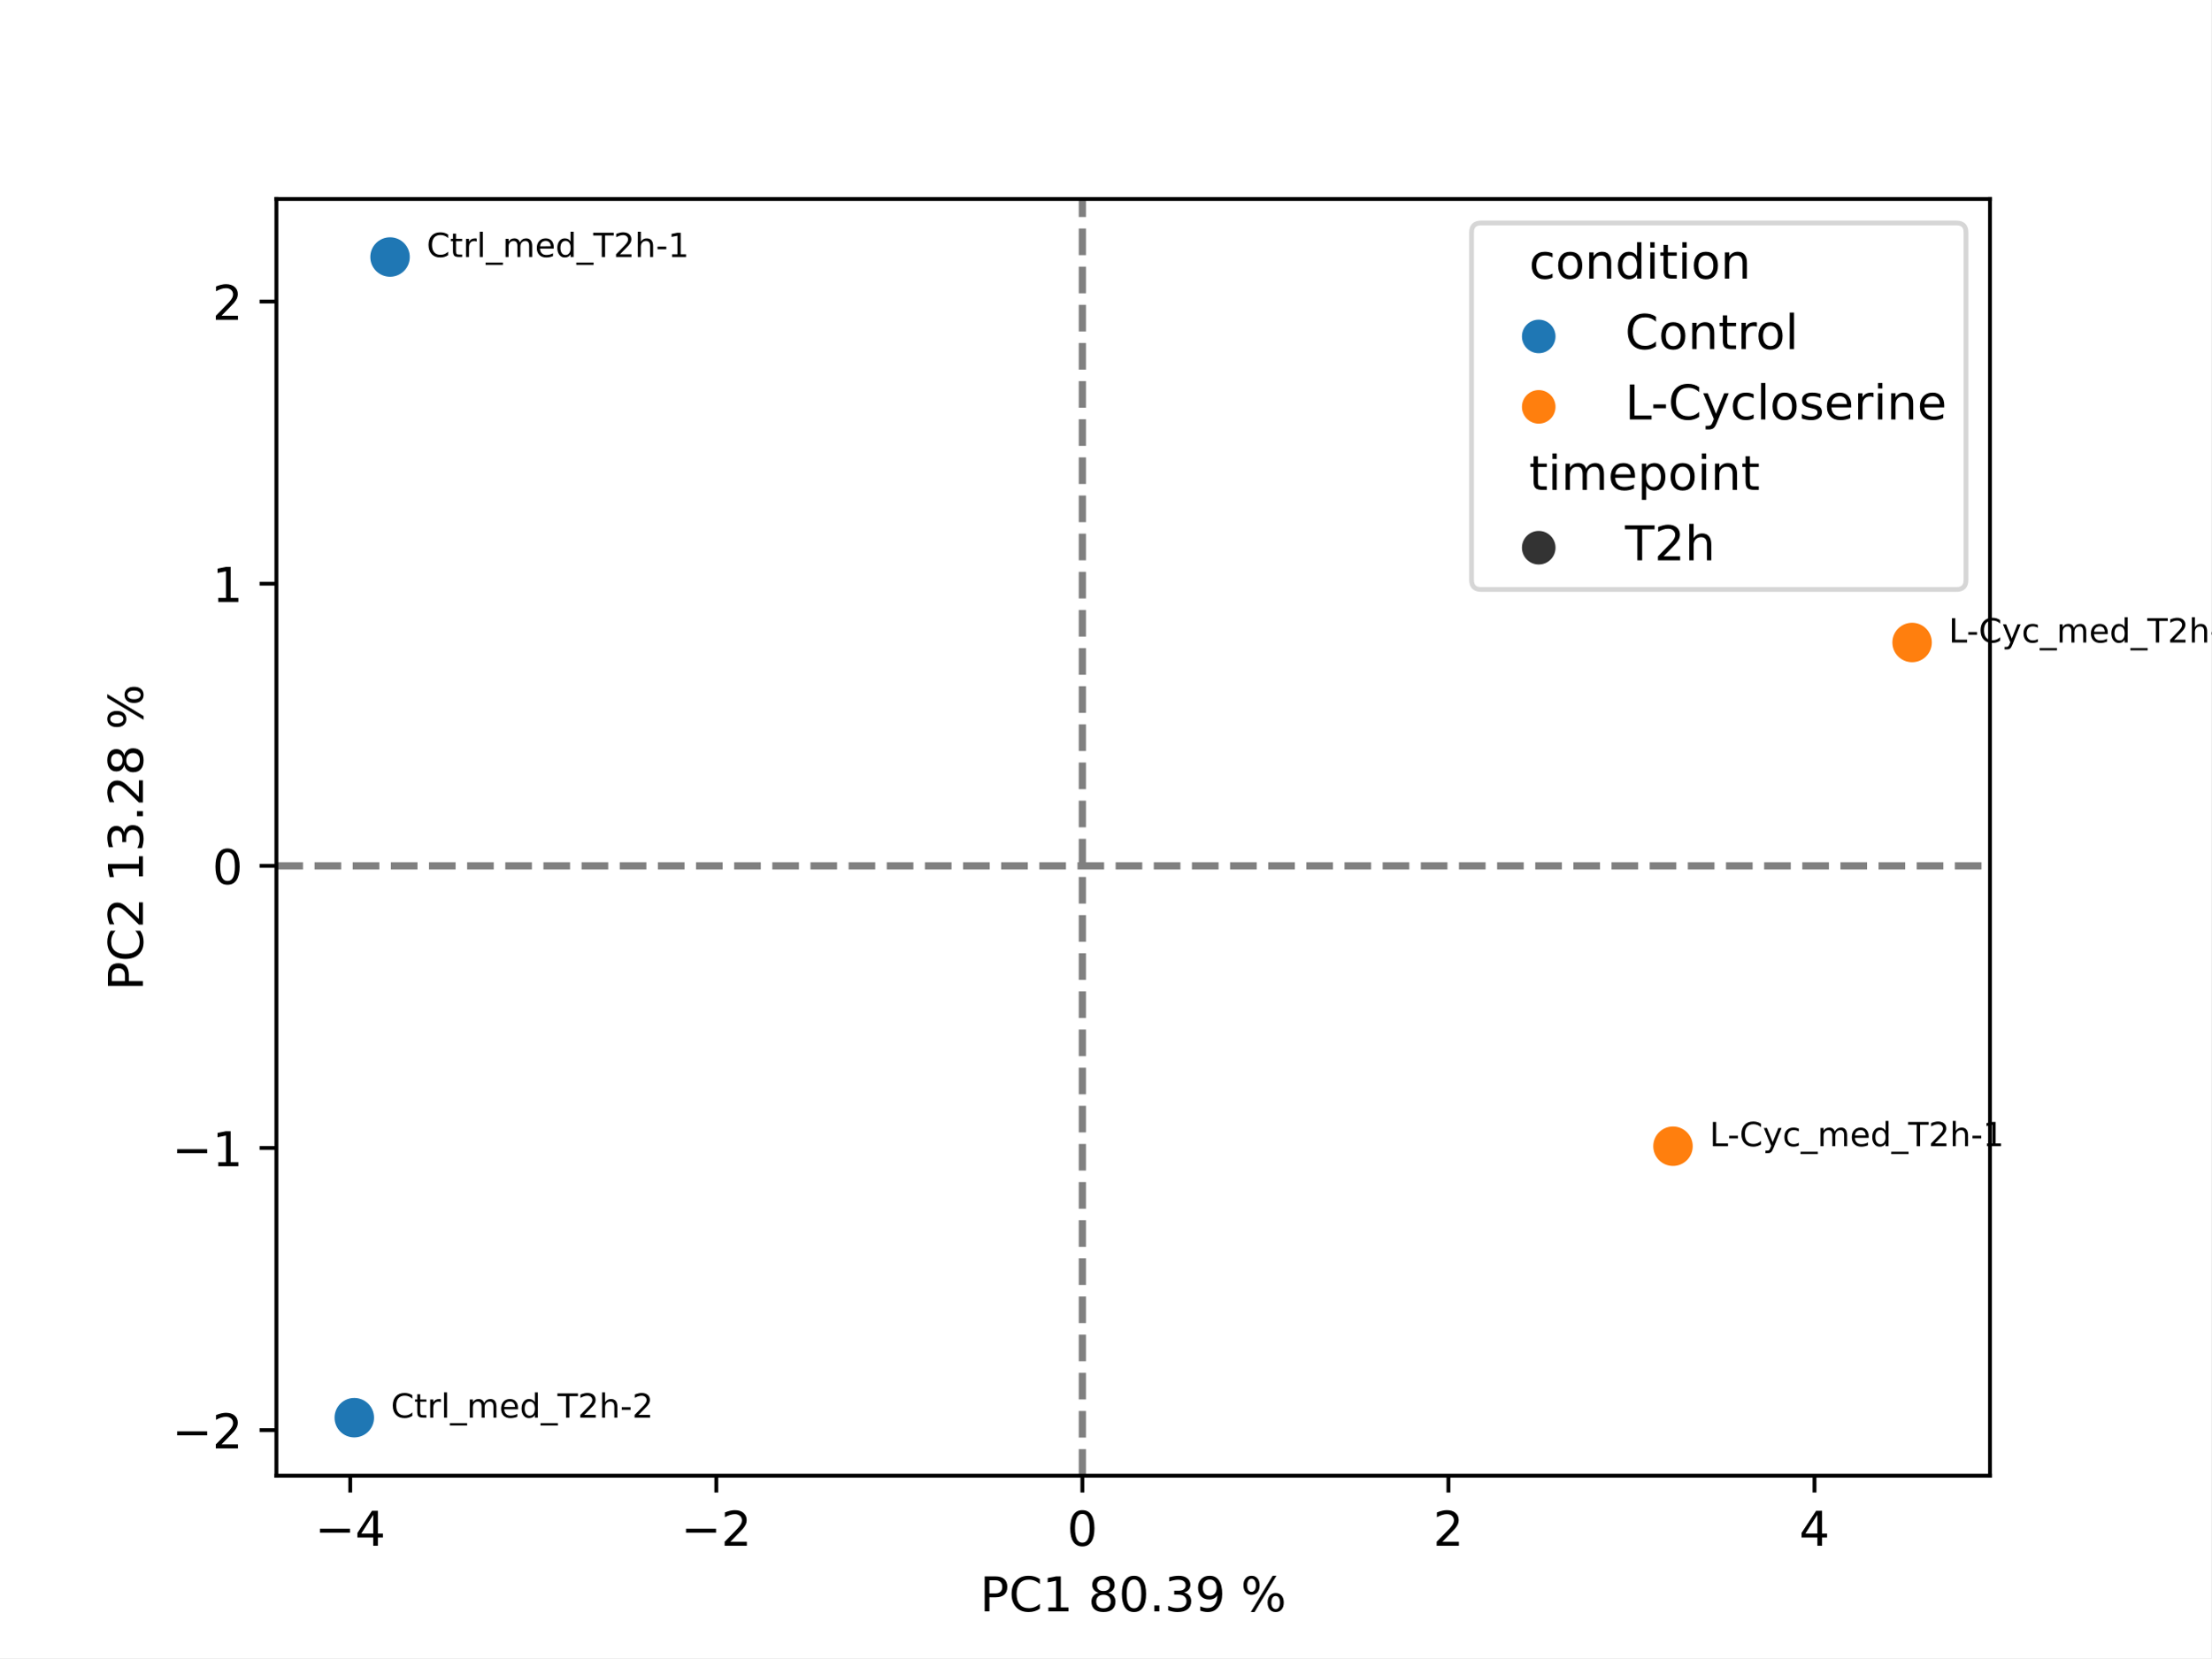
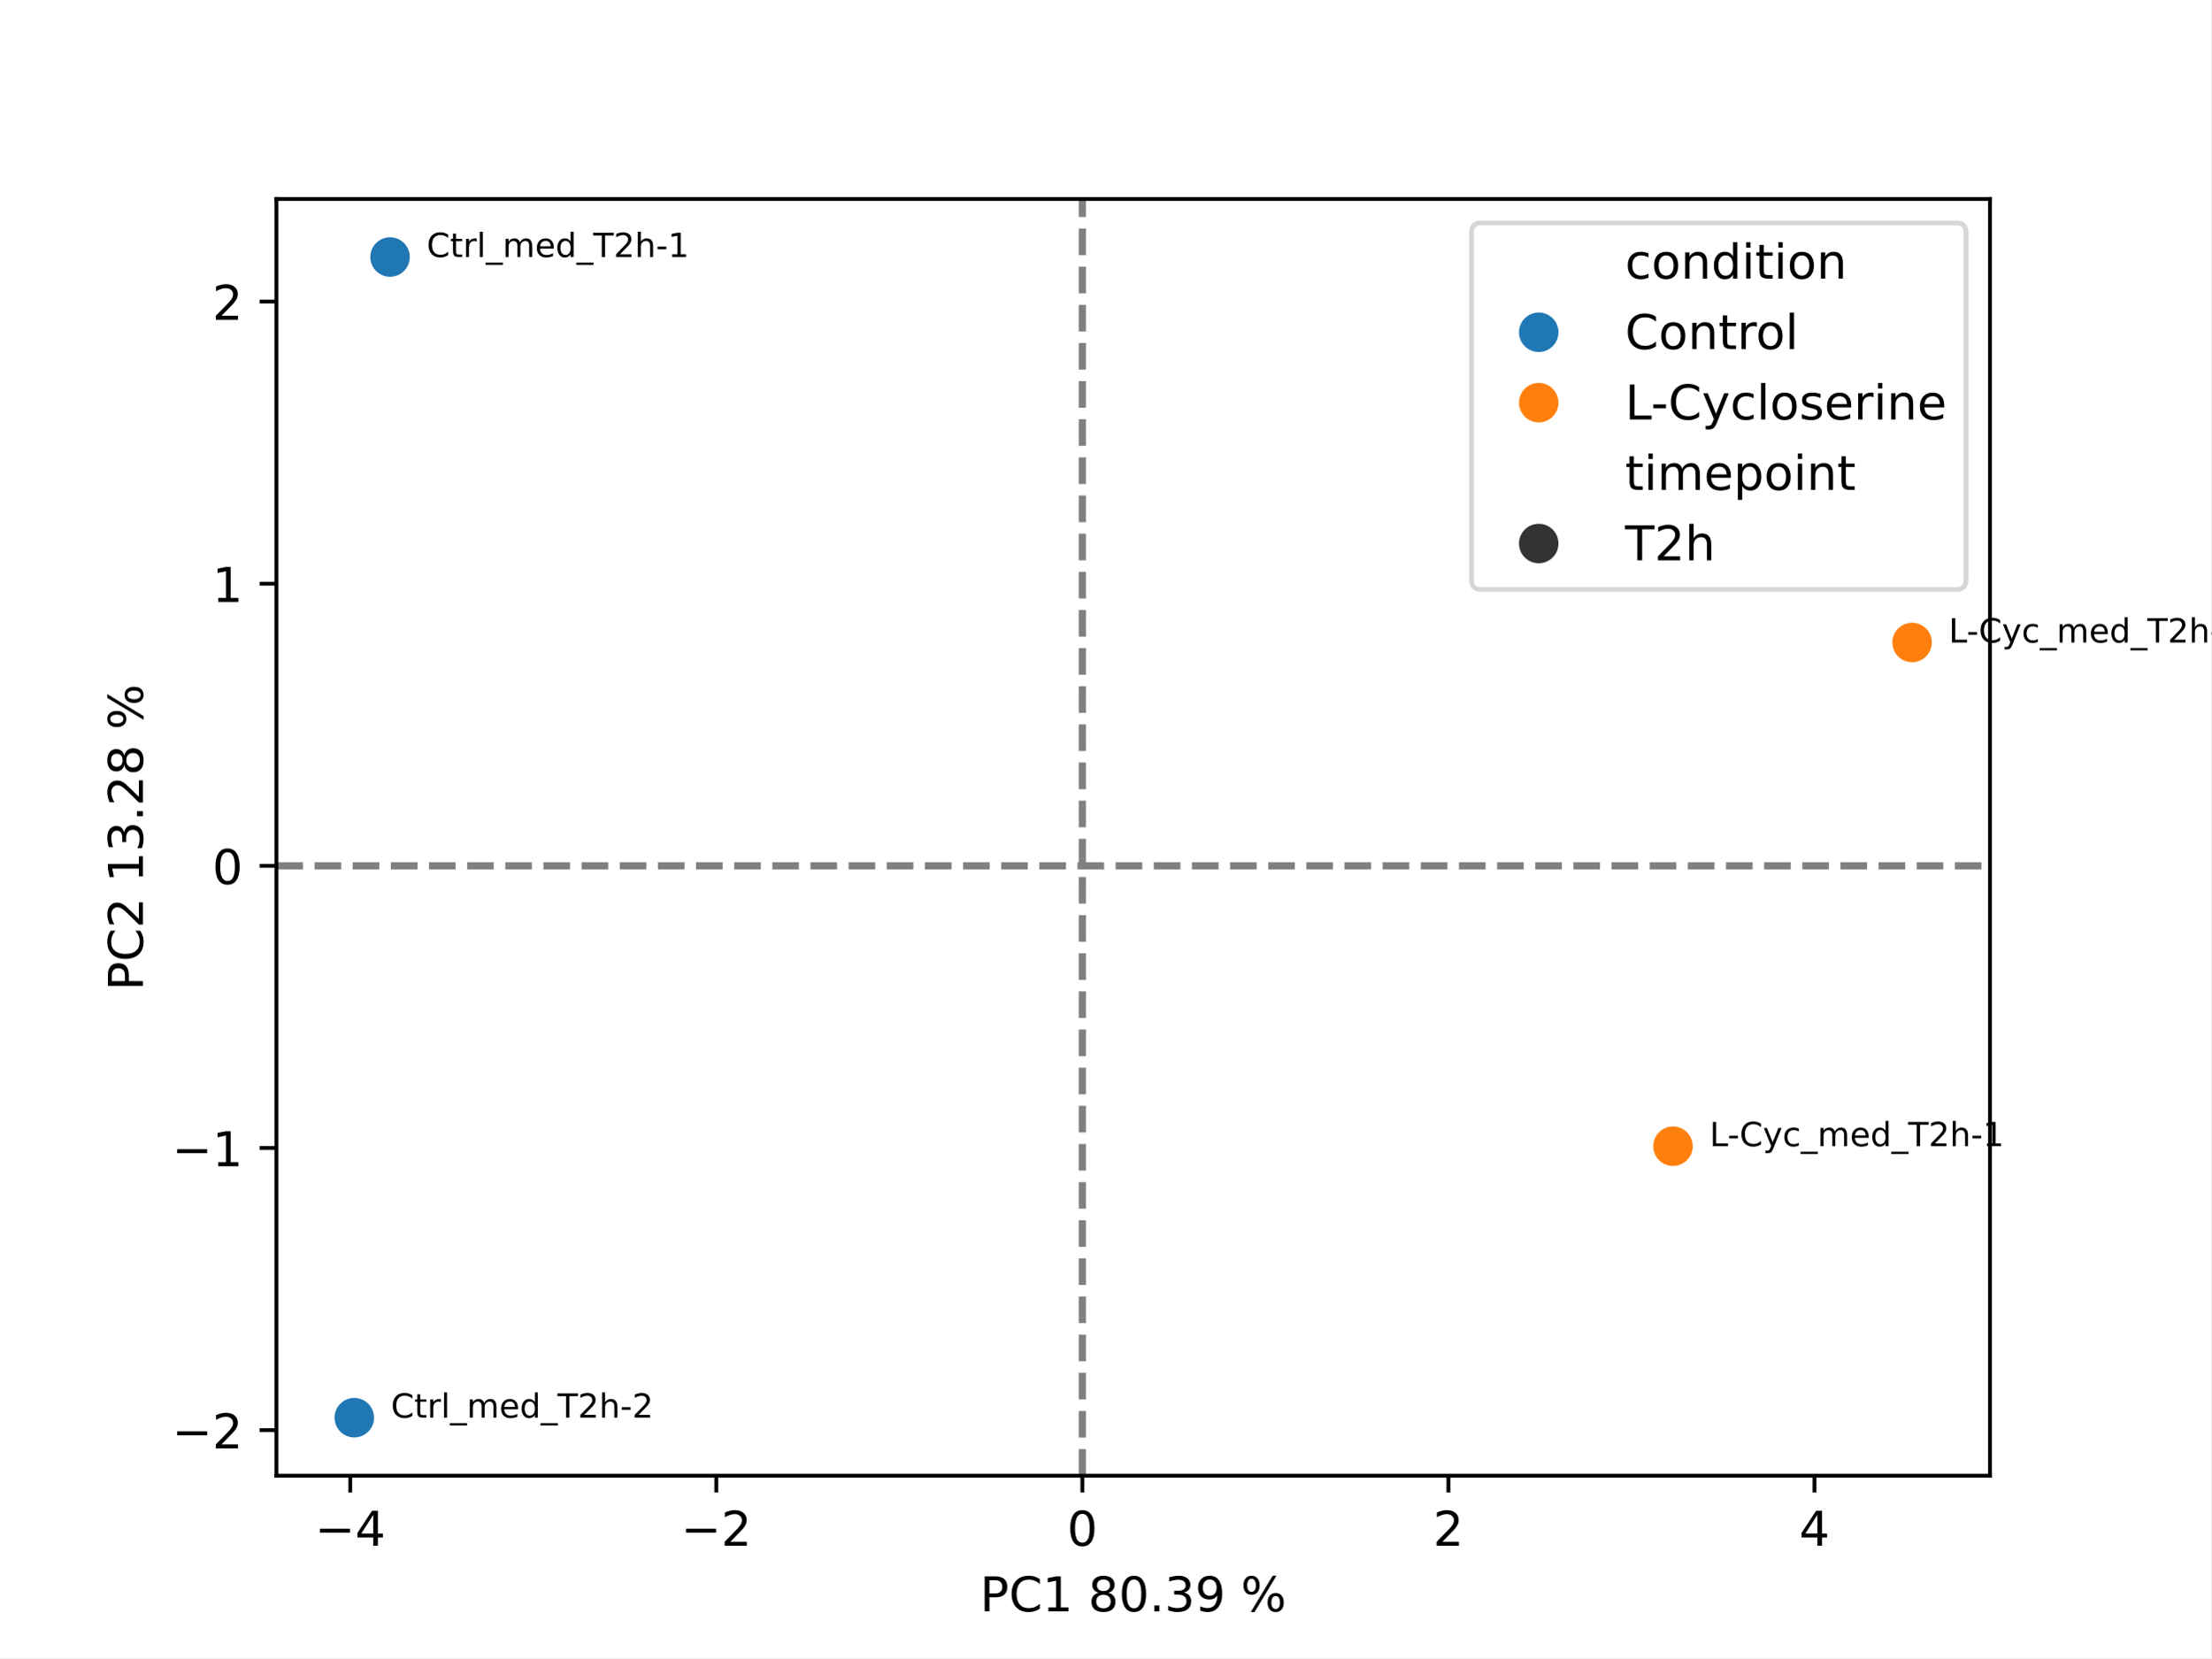
<svg xmlns="http://www.w3.org/2000/svg" xmlns:xlink="http://www.w3.org/1999/xlink" width="460.8pt" height="345.6pt" viewBox="0 0 460.8 345.6" version="1.1">
  <defs>
    <style type="text/css">*{stroke-linejoin: round; stroke-linecap: butt}</style>
  </defs>
  <g id="figure_1">
    <g id="patch_1">
      <path d="M 0 345.6  L 460.8 345.6  L 460.8 0  L 0 0  z " style="fill: #ffffff" />
    </g>
    <g id="axes_1">
      <g id="patch_2">
        <path d="M 57.6 307.584  L 414.72 307.584  L 414.72 41.472  L 57.6 41.472  z " style="fill: #ffffff" />
      </g>
-       <g id="PathCollection_1" />
-       <g id="PathCollection_2" />
-       <g id="PathCollection_3" />
      <g id="line2d_1">
-         <path d="M 57.6 180.469  L 414.72 180.469  " clip-path="url(#p53582d1623)" style="fill: none; stroke-dasharray: 5.55,2.4; stroke-dashoffset: 0; stroke: #808080; stroke-width: 1.5" />
+         <path d="M 57.6 180.469  L 414.72 180.469  " clip-path="url(#p313813b882)" style="fill: none; stroke-dasharray: 5.55,2.4; stroke-dashoffset: 0; stroke: #808080; stroke-width: 1.5" />
      </g>
      <g id="line2d_2">
-         <path d="M 225.565 307.584  L 225.565 41.472  " clip-path="url(#p53582d1623)" style="fill: none; stroke-dasharray: 5.55,2.4; stroke-dashoffset: 0; stroke: #808080; stroke-width: 1.5" />
+         <path d="M 225.565 307.584  L 225.565 41.472  " clip-path="url(#p313813b882)" style="fill: none; stroke-dasharray: 5.55,2.4; stroke-dashoffset: 0; stroke: #808080; stroke-width: 1.5" />
      </g>
      <g id="matplotlib.axis_1">
        <g id="xtick_1">
          <g id="line2d_3">
            <defs>
-               <path id="ma497676cff" d="M 0 0  L 0 3.5  " style="stroke: #000000; stroke-width: 0.8" />
-             </defs>
-             <g>
-               <use xlink:href="#ma497676cff" x="72.985" y="307.584" style="stroke: #000000; stroke-width: 0.8" />
+               <path id="mc217442148" d="M 0 0  L 0 3.5  " style="stroke: #000000; stroke-width: 0.8" />
+             </defs>
+             <g>
+               <use xlink:href="#mc217442148" x="72.985" y="307.584" style="stroke: #000000; stroke-width: 0.8" />
            </g>
          </g>
          <g id="text_1">
            <g transform="translate(65.61363 322.1824) scale(0.1 -0.1)">
              <defs>
                <path id="DejaVuSans-2212" d="M 678 2272  L 4684 2272  L 4684 1741  L 678 1741  L 678 2272  z " transform="scale(0.015625)" />
                <path id="DejaVuSans-34" d="M 2419 4116  L 825 1625  L 2419 1625  L 2419 4116  z M 2253 4666  L 3047 4666  L 3047 1625  L 3713 1625  L 3713 1100  L 3047 1100  L 3047 0  L 2419 0  L 2419 1100  L 313 1100  L 313 1709  L 2253 4666  z " transform="scale(0.015625)" />
              </defs>
              <use xlink:href="#DejaVuSans-2212" />
              <use xlink:href="#DejaVuSans-34" x="83.789" />
            </g>
          </g>
        </g>
        <g id="xtick_2">
          <g id="line2d_4">
            <g>
-               <use xlink:href="#ma497676cff" x="149.275" y="307.584" style="stroke: #000000; stroke-width: 0.8" />
+               <use xlink:href="#mc217442148" x="149.275" y="307.584" style="stroke: #000000; stroke-width: 0.8" />
            </g>
          </g>
          <g id="text_2">
            <g transform="translate(141.904 322.1824) scale(0.1 -0.1)">
              <defs>
                <path id="DejaVuSans-32" d="M 1228 531  L 3431 531  L 3431 0  L 469 0  L 469 531  Q 828 903 1448 1529  Q 2069 2156 2228 2338  Q 2531 2678 2651 2914  Q 2772 3150 2772 3378  Q 2772 3750 2511 3984  Q 2250 4219 1831 4219  Q 1534 4219 1204 4116  Q 875 4013 500 3803  L 500 4441  Q 881 4594 1212 4672  Q 1544 4750 1819 4750  Q 2544 4750 2975 4387  Q 3406 4025 3406 3419  Q 3406 3131 3298 2873  Q 3191 2616 2906 2266  Q 2828 2175 2409 1742  Q 1991 1309 1228 531  z " transform="scale(0.015625)" />
              </defs>
              <use xlink:href="#DejaVuSans-2212" />
              <use xlink:href="#DejaVuSans-32" x="83.789" />
            </g>
          </g>
        </g>
        <g id="xtick_3">
          <g id="line2d_5">
            <g>
-               <use xlink:href="#ma497676cff" x="225.565" y="307.584" style="stroke: #000000; stroke-width: 0.8" />
+               <use xlink:href="#mc217442148" x="225.565" y="307.584" style="stroke: #000000; stroke-width: 0.8" />
            </g>
          </g>
          <g id="text_3">
            <g transform="translate(222.3842 322.1824) scale(0.1 -0.1)">
              <defs>
                <path id="DejaVuSans-30" d="M 2034 4250  Q 1547 4250 1301 3770  Q 1056 3291 1056 2328  Q 1056 1369 1301 889  Q 1547 409 2034 409  Q 2525 409 2770 889  Q 3016 1369 3016 2328  Q 3016 3291 2770 3770  Q 2525 4250 2034 4250  z M 2034 4750  Q 2819 4750 3233 4129  Q 3647 3509 3647 2328  Q 3647 1150 3233 529  Q 2819 -91 2034 -91  Q 1250 -91 836 529  Q 422 1150 422 2328  Q 422 3509 836 4129  Q 1250 4750 2034 4750  z " transform="scale(0.015625)" />
              </defs>
              <use xlink:href="#DejaVuSans-30" />
            </g>
          </g>
        </g>
        <g id="xtick_4">
          <g id="line2d_6">
            <g>
-               <use xlink:href="#ma497676cff" x="301.856" y="307.584" style="stroke: #000000; stroke-width: 0.8" />
+               <use xlink:href="#mc217442148" x="301.856" y="307.584" style="stroke: #000000; stroke-width: 0.8" />
            </g>
          </g>
          <g id="text_4">
            <g transform="translate(298.6745 322.1824) scale(0.1 -0.1)">
              <use xlink:href="#DejaVuSans-32" />
            </g>
          </g>
        </g>
        <g id="xtick_5">
          <g id="line2d_7">
            <g>
-               <use xlink:href="#ma497676cff" x="378.146" y="307.584" style="stroke: #000000; stroke-width: 0.8" />
+               <use xlink:href="#mc217442148" x="378.146" y="307.584" style="stroke: #000000; stroke-width: 0.8" />
            </g>
          </g>
          <g id="text_5">
            <g transform="translate(374.9649 322.1824) scale(0.1 -0.1)">
              <use xlink:href="#DejaVuSans-34" />
            </g>
          </g>
        </g>
        <g id="text_6">
          <g transform="translate(204.2295 335.8606) scale(0.1 -0.1)">
            <defs>
              <path id="DejaVuSans-50" d="M 1259 4147  L 1259 2394  L 2053 2394  Q 2494 2394 2734 2622  Q 2975 2850 2975 3272  Q 2975 3691 2734 3919  Q 2494 4147 2053 4147  L 1259 4147  z M 628 4666  L 2053 4666  Q 2838 4666 3239 4311  Q 3641 3956 3641 3272  Q 3641 2581 3239 2228  Q 2838 1875 2053 1875  L 1259 1875  L 1259 0  L 628 0  L 628 4666  z " transform="scale(0.015625)" />
              <path id="DejaVuSans-43" d="M 4122 4306  L 4122 3641  Q 3803 3938 3442 4084  Q 3081 4231 2675 4231  Q 1875 4231 1450 3742  Q 1025 3253 1025 2328  Q 1025 1406 1450 917  Q 1875 428 2675 428  Q 3081 428 3442 575  Q 3803 722 4122 1019  L 4122 359  Q 3791 134 3420 21  Q 3050 -91 2638 -91  Q 1578 -91 968 557  Q 359 1206 359 2328  Q 359 3453 968 4101  Q 1578 4750 2638 4750  Q 3056 4750 3426 4639  Q 3797 4528 4122 4306  z " transform="scale(0.015625)" />
              <path id="DejaVuSans-31" d="M 794 531  L 1825 531  L 1825 4091  L 703 3866  L 703 4441  L 1819 4666  L 2450 4666  L 2450 531  L 3481 531  L 3481 0  L 794 0  L 794 531  z " transform="scale(0.015625)" />
              <path id="DejaVuSans-20" transform="scale(0.015625)" />
              <path id="DejaVuSans-38" d="M 2034 2216  Q 1584 2216 1326 1975  Q 1069 1734 1069 1313  Q 1069 891 1326 650  Q 1584 409 2034 409  Q 2484 409 2743 651  Q 3003 894 3003 1313  Q 3003 1734 2745 1975  Q 2488 2216 2034 2216  z M 1403 2484  Q 997 2584 770 2862  Q 544 3141 544 3541  Q 544 4100 942 4425  Q 1341 4750 2034 4750  Q 2731 4750 3128 4425  Q 3525 4100 3525 3541  Q 3525 3141 3298 2862  Q 3072 2584 2669 2484  Q 3125 2378 3379 2068  Q 3634 1759 3634 1313  Q 3634 634 3220 271  Q 2806 -91 2034 -91  Q 1263 -91 848 271  Q 434 634 434 1313  Q 434 1759 690 2068  Q 947 2378 1403 2484  z M 1172 3481  Q 1172 3119 1398 2916  Q 1625 2713 2034 2713  Q 2441 2713 2670 2916  Q 2900 3119 2900 3481  Q 2900 3844 2670 4047  Q 2441 4250 2034 4250  Q 1625 4250 1398 4047  Q 1172 3844 1172 3481  z " transform="scale(0.015625)" />
              <path id="DejaVuSans-2e" d="M 684 794  L 1344 794  L 1344 0  L 684 0  L 684 794  z " transform="scale(0.015625)" />
              <path id="DejaVuSans-33" d="M 2597 2516  Q 3050 2419 3304 2112  Q 3559 1806 3559 1356  Q 3559 666 3084 287  Q 2609 -91 1734 -91  Q 1441 -91 1130 -33  Q 819 25 488 141  L 488 750  Q 750 597 1062 519  Q 1375 441 1716 441  Q 2309 441 2620 675  Q 2931 909 2931 1356  Q 2931 1769 2642 2001  Q 2353 2234 1838 2234  L 1294 2234  L 1294 2753  L 1863 2753  Q 2328 2753 2575 2939  Q 2822 3125 2822 3475  Q 2822 3834 2567 4026  Q 2313 4219 1838 4219  Q 1578 4219 1281 4162  Q 984 4106 628 3988  L 628 4550  Q 988 4650 1302 4700  Q 1616 4750 1894 4750  Q 2613 4750 3031 4423  Q 3450 4097 3450 3541  Q 3450 3153 3228 2886  Q 3006 2619 2597 2516  z " transform="scale(0.015625)" />
              <path id="DejaVuSans-39" d="M 703 97  L 703 672  Q 941 559 1184 500  Q 1428 441 1663 441  Q 2288 441 2617 861  Q 2947 1281 2994 2138  Q 2813 1869 2534 1725  Q 2256 1581 1919 1581  Q 1219 1581 811 2004  Q 403 2428 403 3163  Q 403 3881 828 4315  Q 1253 4750 1959 4750  Q 2769 4750 3195 4129  Q 3622 3509 3622 2328  Q 3622 1225 3098 567  Q 2575 -91 1691 -91  Q 1453 -91 1209 -44  Q 966 3 703 97  z M 1959 2075  Q 2384 2075 2632 2365  Q 2881 2656 2881 3163  Q 2881 3666 2632 3958  Q 2384 4250 1959 4250  Q 1534 4250 1286 3958  Q 1038 3666 1038 3163  Q 1038 2656 1286 2365  Q 1534 2075 1959 2075  z " transform="scale(0.015625)" />
              <path id="DejaVuSans-25" d="M 4653 2053  Q 4381 2053 4226 1822  Q 4072 1591 4072 1178  Q 4072 772 4226 539  Q 4381 306 4653 306  Q 4919 306 5073 539  Q 5228 772 5228 1178  Q 5228 1588 5073 1820  Q 4919 2053 4653 2053  z M 4653 2450  Q 5147 2450 5437 2106  Q 5728 1763 5728 1178  Q 5728 594 5436 251  Q 5144 -91 4653 -91  Q 4153 -91 3862 251  Q 3572 594 3572 1178  Q 3572 1766 3864 2108  Q 4156 2450 4653 2450  z M 1428 4353  Q 1159 4353 1004 4120  Q 850 3888 850 3481  Q 850 3069 1003 2837  Q 1156 2606 1428 2606  Q 1700 2606 1854 2837  Q 2009 3069 2009 3481  Q 2009 3884 1853 4118  Q 1697 4353 1428 4353  z M 4250 4750  L 4750 4750  L 1831 -91  L 1331 -91  L 4250 4750  z M 1428 4750  Q 1922 4750 2215 4408  Q 2509 4066 2509 3481  Q 2509 2891 2217 2550  Q 1925 2209 1428 2209  Q 931 2209 642 2551  Q 353 2894 353 3481  Q 353 4063 643 4406  Q 934 4750 1428 4750  z " transform="scale(0.015625)" />
            </defs>
            <use xlink:href="#DejaVuSans-50" />
            <use xlink:href="#DejaVuSans-43" x="60.303" />
            <use xlink:href="#DejaVuSans-31" x="130.127" />
            <use xlink:href="#DejaVuSans-20" x="193.75" />
            <use xlink:href="#DejaVuSans-38" x="225.537" />
            <use xlink:href="#DejaVuSans-30" x="289.16" />
            <use xlink:href="#DejaVuSans-2e" x="352.783" />
            <use xlink:href="#DejaVuSans-33" x="384.57" />
            <use xlink:href="#DejaVuSans-39" x="448.193" />
            <use xlink:href="#DejaVuSans-20" x="511.816" />
            <use xlink:href="#DejaVuSans-25" x="543.604" />
          </g>
        </g>
      </g>
      <g id="matplotlib.axis_2">
        <g id="ytick_1">
          <g id="line2d_8">
            <defs>
-               <path id="m00d319ce43" d="M 0 0  L -3.5 0  " style="stroke: #000000; stroke-width: 0.8" />
-             </defs>
-             <g>
-               <use xlink:href="#m00d319ce43" x="57.6" y="298.091" style="stroke: #000000; stroke-width: 0.8" />
+               <path id="m53bda6f250" d="M 0 0  L -3.5 0  " style="stroke: #000000; stroke-width: 0.8" />
+             </defs>
+             <g>
+               <use xlink:href="#m53bda6f250" x="57.6" y="298.091" style="stroke: #000000; stroke-width: 0.8" />
            </g>
          </g>
          <g id="text_7">
            <g transform="translate(35.85781 301.8904) scale(0.1 -0.1)">
              <use xlink:href="#DejaVuSans-2212" />
              <use xlink:href="#DejaVuSans-32" x="83.789" />
            </g>
          </g>
        </g>
        <g id="ytick_2">
          <g id="line2d_9">
            <g>
-               <use xlink:href="#m00d319ce43" x="57.6" y="239.28" style="stroke: #000000; stroke-width: 0.8" />
+               <use xlink:href="#m53bda6f250" x="57.6" y="239.28" style="stroke: #000000; stroke-width: 0.8" />
            </g>
          </g>
          <g id="text_8">
            <g transform="translate(35.85781 243.0793) scale(0.1 -0.1)">
              <use xlink:href="#DejaVuSans-2212" />
              <use xlink:href="#DejaVuSans-31" x="83.789" />
            </g>
          </g>
        </g>
        <g id="ytick_3">
          <g id="line2d_10">
            <g>
-               <use xlink:href="#m00d319ce43" x="57.6" y="180.469" style="stroke: #000000; stroke-width: 0.8" />
+               <use xlink:href="#m53bda6f250" x="57.6" y="180.469" style="stroke: #000000; stroke-width: 0.8" />
            </g>
          </g>
          <g id="text_9">
            <g transform="translate(44.2375 184.2682) scale(0.1 -0.1)">
              <use xlink:href="#DejaVuSans-30" />
            </g>
          </g>
        </g>
        <g id="ytick_4">
          <g id="line2d_11">
            <g>
-               <use xlink:href="#m00d319ce43" x="57.6" y="121.658" style="stroke: #000000; stroke-width: 0.8" />
+               <use xlink:href="#m53bda6f250" x="57.6" y="121.658" style="stroke: #000000; stroke-width: 0.8" />
            </g>
          </g>
          <g id="text_10">
            <g transform="translate(44.2375 125.4572) scale(0.1 -0.1)">
              <use xlink:href="#DejaVuSans-31" />
            </g>
          </g>
        </g>
        <g id="ytick_5">
          <g id="line2d_12">
            <g>
-               <use xlink:href="#m00d319ce43" x="57.6" y="62.847" style="stroke: #000000; stroke-width: 0.8" />
+               <use xlink:href="#m53bda6f250" x="57.6" y="62.847" style="stroke: #000000; stroke-width: 0.8" />
            </g>
          </g>
          <g id="text_11">
            <g transform="translate(44.2375 66.64608) scale(0.1 -0.1)">
              <use xlink:href="#DejaVuSans-32" />
            </g>
          </g>
        </g>
        <g id="text_12">
          <g transform="translate(29.77812 206.4585) rotate(-90) scale(0.1 -0.1)">
            <use xlink:href="#DejaVuSans-50" />
            <use xlink:href="#DejaVuSans-43" x="60.303" />
            <use xlink:href="#DejaVuSans-32" x="130.127" />
            <use xlink:href="#DejaVuSans-20" x="193.75" />
            <use xlink:href="#DejaVuSans-31" x="225.537" />
            <use xlink:href="#DejaVuSans-33" x="289.16" />
            <use xlink:href="#DejaVuSans-2e" x="352.783" />
            <use xlink:href="#DejaVuSans-32" x="384.57" />
            <use xlink:href="#DejaVuSans-38" x="448.193" />
            <use xlink:href="#DejaVuSans-20" x="511.816" />
            <use xlink:href="#DejaVuSans-25" x="543.604" />
          </g>
        </g>
      </g>
      <g id="patch_3">
        <path d="M 57.6 307.584  L 57.6 41.472  " style="fill: none; stroke: #000000; stroke-width: 0.8; stroke-linejoin: miter; stroke-linecap: square" />
      </g>
      <g id="patch_4">
        <path d="M 414.72 307.584  L 414.72 41.472  " style="fill: none; stroke: #000000; stroke-width: 0.8; stroke-linejoin: miter; stroke-linecap: square" />
      </g>
      <g id="patch_5">
        <path d="M 57.6 307.584  L 414.72 307.584  " style="fill: none; stroke: #000000; stroke-width: 0.8; stroke-linejoin: miter; stroke-linecap: square" />
      </g>
      <g id="patch_6">
        <path d="M 57.6 41.472  L 414.72 41.472  " style="fill: none; stroke: #000000; stroke-width: 0.8; stroke-linejoin: miter; stroke-linecap: square" />
      </g>
-       <g id="PathCollection_4">
-         <path d="M 81.284 58.04  C 82.47 58.04 83.608 57.569 84.447 56.73  C 85.285 55.892 85.756 54.754 85.756 53.568  C 85.756 52.382 85.285 51.244 84.447 50.406  C 83.608 49.567 82.47 49.096 81.284 49.096  C 80.098 49.096 78.961 49.567 78.122 50.406  C 77.283 51.244 76.812 52.382 76.812 53.568  C 76.812 54.754 77.283 55.892 78.122 56.73  C 78.961 57.569 80.098 58.04 81.284 58.04  z " clip-path="url(#p53582d1623)" style="fill: #1f77b4; stroke: #ffffff; stroke-width: 0.716" />
-         <path d="M 73.833 299.96  C 75.019 299.96 76.156 299.489 76.995 298.65  C 77.834 297.812 78.305 296.674 78.305 295.488  C 78.305 294.302 77.834 293.164 76.995 292.326  C 76.156 291.487 75.019 291.016 73.833 291.016  C 72.647 291.016 71.509 291.487 70.67 292.326  C 69.832 293.164 69.361 294.302 69.361 295.488  C 69.361 296.674 69.832 297.812 70.67 298.65  C 71.509 299.489 72.647 299.96 73.833 299.96  z " clip-path="url(#p53582d1623)" style="fill: #1f77b4; stroke: #ffffff; stroke-width: 0.716" />
-         <path d="M 348.657 243.379  C 349.843 243.379 350.981 242.908 351.82 242.069  C 352.658 241.23 353.129 240.093 353.129 238.907  C 353.129 237.721 352.658 236.583 351.82 235.744  C 350.981 234.906 349.843 234.434 348.657 234.434  C 347.471 234.434 346.334 234.906 345.495 235.744  C 344.656 236.583 344.185 237.721 344.185 238.907  C 344.185 240.093 344.656 241.23 345.495 242.069  C 346.334 242.908 347.471 243.379 348.657 243.379  z " clip-path="url(#p53582d1623)" style="fill: #ff7f0e; stroke: #ffffff; stroke-width: 0.716" />
-         <path d="M 398.487 138.386  C 399.673 138.386 400.811 137.914 401.65 137.076  C 402.488 136.237 402.959 135.099 402.959 133.913  C 402.959 132.727 402.488 131.59 401.65 130.751  C 400.811 129.913 399.673 129.441 398.487 129.441  C 397.301 129.441 396.164 129.913 395.325 130.751  C 394.486 131.59 394.015 132.727 394.015 133.913  C 394.015 135.099 394.486 136.237 395.325 137.076  C 396.164 137.914 397.301 138.386 398.487 138.386  z " clip-path="url(#p53582d1623)" style="fill: #ff7f0e; stroke: #ffffff; stroke-width: 0.716" />
-       </g>
+       <g id="PathCollection_1">
+         <path d="M 81.284 58.04  C 82.47 58.04 83.608 57.569 84.447 56.73  C 85.285 55.892 85.756 54.754 85.756 53.568  C 85.756 52.382 85.285 51.244 84.447 50.406  C 83.608 49.567 82.47 49.096 81.284 49.096  C 80.098 49.096 78.961 49.567 78.122 50.406  C 77.283 51.244 76.812 52.382 76.812 53.568  C 76.812 54.754 77.283 55.892 78.122 56.73  C 78.961 57.569 80.098 58.04 81.284 58.04  z " clip-path="url(#p313813b882)" style="fill: #1f77b4; stroke: #ffffff; stroke-width: 0.716" />
+         <path d="M 73.833 299.96  C 75.019 299.96 76.156 299.489 76.995 298.65  C 77.834 297.812 78.305 296.674 78.305 295.488  C 78.305 294.302 77.834 293.164 76.995 292.326  C 76.156 291.487 75.019 291.016 73.833 291.016  C 72.647 291.016 71.509 291.487 70.67 292.326  C 69.832 293.164 69.361 294.302 69.361 295.488  C 69.361 296.674 69.832 297.812 70.67 298.65  C 71.509 299.489 72.647 299.96 73.833 299.96  z " clip-path="url(#p313813b882)" style="fill: #1f77b4; stroke: #ffffff; stroke-width: 0.716" />
+         <path d="M 348.657 243.379  C 349.843 243.379 350.981 242.908 351.82 242.069  C 352.658 241.23 353.129 240.093 353.129 238.907  C 353.129 237.721 352.658 236.583 351.82 235.744  C 350.981 234.906 349.843 234.434 348.657 234.434  C 347.471 234.434 346.334 234.906 345.495 235.744  C 344.656 236.583 344.185 237.721 344.185 238.907  C 344.185 240.093 344.656 241.23 345.495 242.069  C 346.334 242.908 347.471 243.379 348.657 243.379  z " clip-path="url(#p313813b882)" style="fill: #ff7f0e; stroke: #ffffff; stroke-width: 0.716" />
+         <path d="M 398.487 138.386  C 399.673 138.386 400.811 137.914 401.65 137.076  C 402.488 136.237 402.959 135.099 402.959 133.913  C 402.959 132.727 402.488 131.59 401.65 130.751  C 400.811 129.913 399.673 129.441 398.487 129.441  C 397.301 129.441 396.164 129.913 395.325 130.751  C 394.486 131.59 394.015 132.727 394.015 133.913  C 394.015 135.099 394.486 136.237 395.325 137.076  C 396.164 137.914 397.301 138.386 398.487 138.386  z " clip-path="url(#p313813b882)" style="fill: #ff7f0e; stroke: #ffffff; stroke-width: 0.716" />
+       </g>
+       <g id="line2d_13" />
+       <g id="line2d_14" />
+       <g id="line2d_15" />
+       <g id="line2d_16" />
+       <g id="line2d_17" />
      <g id="text_13">
        <g transform="translate(88.91338 53.568) scale(0.0694 -0.0694)">
          <defs>
            <path id="DejaVuSans-74" d="M 1172 4494  L 1172 3500  L 2356 3500  L 2356 3053  L 1172 3053  L 1172 1153  Q 1172 725 1289 603  Q 1406 481 1766 481  L 2356 481  L 2356 0  L 1766 0  Q 1100 0 847 248  Q 594 497 594 1153  L 594 3053  L 172 3053  L 172 3500  L 594 3500  L 594 4494  L 1172 4494  z " transform="scale(0.015625)" />
            <path id="DejaVuSans-72" d="M 2631 2963  Q 2534 3019 2420 3045  Q 2306 3072 2169 3072  Q 1681 3072 1420 2755  Q 1159 2438 1159 1844  L 1159 0  L 581 0  L 581 3500  L 1159 3500  L 1159 2956  Q 1341 3275 1631 3429  Q 1922 3584 2338 3584  Q 2397 3584 2469 3576  Q 2541 3569 2628 3553  L 2631 2963  z " transform="scale(0.015625)" />
            <path id="DejaVuSans-6c" d="M 603 4863  L 1178 4863  L 1178 0  L 603 0  L 603 4863  z " transform="scale(0.015625)" />
            <path id="DejaVuSans-5f" d="M 3263 -1063  L 3263 -1509  L -63 -1509  L -63 -1063  L 3263 -1063  z " transform="scale(0.015625)" />
            <path id="DejaVuSans-6d" d="M 3328 2828  Q 3544 3216 3844 3400  Q 4144 3584 4550 3584  Q 5097 3584 5394 3201  Q 5691 2819 5691 2113  L 5691 0  L 5113 0  L 5113 2094  Q 5113 2597 4934 2840  Q 4756 3084 4391 3084  Q 3944 3084 3684 2787  Q 3425 2491 3425 1978  L 3425 0  L 2847 0  L 2847 2094  Q 2847 2600 2669 2842  Q 2491 3084 2119 3084  Q 1678 3084 1418 2786  Q 1159 2488 1159 1978  L 1159 0  L 581 0  L 581 3500  L 1159 3500  L 1159 2956  Q 1356 3278 1631 3431  Q 1906 3584 2284 3584  Q 2666 3584 2933 3390  Q 3200 3197 3328 2828  z " transform="scale(0.015625)" />
            <path id="DejaVuSans-65" d="M 3597 1894  L 3597 1613  L 953 1613  Q 991 1019 1311 708  Q 1631 397 2203 397  Q 2534 397 2845 478  Q 3156 559 3463 722  L 3463 178  Q 3153 47 2828 -22  Q 2503 -91 2169 -91  Q 1331 -91 842 396  Q 353 884 353 1716  Q 353 2575 817 3079  Q 1281 3584 2069 3584  Q 2775 3584 3186 3129  Q 3597 2675 3597 1894  z M 3022 2063  Q 3016 2534 2758 2815  Q 2500 3097 2075 3097  Q 1594 3097 1305 2825  Q 1016 2553 972 2059  L 3022 2063  z " transform="scale(0.015625)" />
            <path id="DejaVuSans-64" d="M 2906 2969  L 2906 4863  L 3481 4863  L 3481 0  L 2906 0  L 2906 525  Q 2725 213 2448 61  Q 2172 -91 1784 -91  Q 1150 -91 751 415  Q 353 922 353 1747  Q 353 2572 751 3078  Q 1150 3584 1784 3584  Q 2172 3584 2448 3432  Q 2725 3281 2906 2969  z M 947 1747  Q 947 1113 1208 752  Q 1469 391 1925 391  Q 2381 391 2643 752  Q 2906 1113 2906 1747  Q 2906 2381 2643 2742  Q 2381 3103 1925 3103  Q 1469 3103 1208 2742  Q 947 2381 947 1747  z " transform="scale(0.015625)" />
            <path id="DejaVuSans-54" d="M -19 4666  L 3928 4666  L 3928 4134  L 2272 4134  L 2272 0  L 1638 0  L 1638 4134  L -19 4134  L -19 4666  z " transform="scale(0.015625)" />
            <path id="DejaVuSans-68" d="M 3513 2113  L 3513 0  L 2938 0  L 2938 2094  Q 2938 2591 2744 2837  Q 2550 3084 2163 3084  Q 1697 3084 1428 2787  Q 1159 2491 1159 1978  L 1159 0  L 581 0  L 581 4863  L 1159 4863  L 1159 2956  Q 1366 3272 1645 3428  Q 1925 3584 2291 3584  Q 2894 3584 3203 3211  Q 3513 2838 3513 2113  z " transform="scale(0.015625)" />
            <path id="DejaVuSans-2d" d="M 313 2009  L 1997 2009  L 1997 1497  L 313 1497  L 313 2009  z " transform="scale(0.015625)" />
          </defs>
          <use xlink:href="#DejaVuSans-43" />
          <use xlink:href="#DejaVuSans-74" x="69.824" />
          <use xlink:href="#DejaVuSans-72" x="109.033" />
          <use xlink:href="#DejaVuSans-6c" x="150.146" />
          <use xlink:href="#DejaVuSans-5f" x="177.93" />
          <use xlink:href="#DejaVuSans-6d" x="227.93" />
          <use xlink:href="#DejaVuSans-65" x="325.342" />
          <use xlink:href="#DejaVuSans-64" x="386.865" />
          <use xlink:href="#DejaVuSans-5f" x="450.342" />
          <use xlink:href="#DejaVuSans-54" x="500.342" />
          <use xlink:href="#DejaVuSans-32" x="561.426" />
          <use xlink:href="#DejaVuSans-68" x="625.049" />
          <use xlink:href="#DejaVuSans-2d" x="688.428" />
          <use xlink:href="#DejaVuSans-31" x="724.512" />
        </g>
      </g>
      <g id="text_14">
        <g transform="translate(81.46176 295.488) scale(0.0694 -0.0694)">
          <use xlink:href="#DejaVuSans-43" />
          <use xlink:href="#DejaVuSans-74" x="69.824" />
          <use xlink:href="#DejaVuSans-72" x="109.033" />
          <use xlink:href="#DejaVuSans-6c" x="150.146" />
          <use xlink:href="#DejaVuSans-5f" x="177.93" />
          <use xlink:href="#DejaVuSans-6d" x="227.93" />
          <use xlink:href="#DejaVuSans-65" x="325.342" />
          <use xlink:href="#DejaVuSans-64" x="386.865" />
          <use xlink:href="#DejaVuSans-5f" x="450.342" />
          <use xlink:href="#DejaVuSans-54" x="500.342" />
          <use xlink:href="#DejaVuSans-32" x="561.426" />
          <use xlink:href="#DejaVuSans-68" x="625.049" />
          <use xlink:href="#DejaVuSans-2d" x="688.428" />
          <use xlink:href="#DejaVuSans-32" x="724.512" />
        </g>
      </g>
      <g id="text_15">
        <g transform="translate(356.2863 238.9066) scale(0.0694 -0.0694)">
          <defs>
            <path id="DejaVuSans-4c" d="M 628 4666  L 1259 4666  L 1259 531  L 3531 531  L 3531 0  L 628 0  L 628 4666  z " transform="scale(0.015625)" />
            <path id="DejaVuSans-79" d="M 2059 -325  Q 1816 -950 1584 -1140  Q 1353 -1331 966 -1331  L 506 -1331  L 506 -850  L 844 -850  Q 1081 -850 1212 -737  Q 1344 -625 1503 -206  L 1606 56  L 191 3500  L 800 3500  L 1894 763  L 2988 3500  L 3597 3500  L 2059 -325  z " transform="scale(0.015625)" />
            <path id="DejaVuSans-63" d="M 3122 3366  L 3122 2828  Q 2878 2963 2633 3030  Q 2388 3097 2138 3097  Q 1578 3097 1268 2742  Q 959 2388 959 1747  Q 959 1106 1268 751  Q 1578 397 2138 397  Q 2388 397 2633 464  Q 2878 531 3122 666  L 3122 134  Q 2881 22 2623 -34  Q 2366 -91 2075 -91  Q 1284 -91 818 406  Q 353 903 353 1747  Q 353 2603 823 3093  Q 1294 3584 2113 3584  Q 2378 3584 2631 3529  Q 2884 3475 3122 3366  z " transform="scale(0.015625)" />
          </defs>
          <use xlink:href="#DejaVuSans-4c" />
          <use xlink:href="#DejaVuSans-2d" x="53.963" />
          <use xlink:href="#DejaVuSans-43" x="90.047" />
          <use xlink:href="#DejaVuSans-79" x="159.871" />
          <use xlink:href="#DejaVuSans-63" x="219.051" />
          <use xlink:href="#DejaVuSans-5f" x="274.031" />
          <use xlink:href="#DejaVuSans-6d" x="324.031" />
          <use xlink:href="#DejaVuSans-65" x="421.443" />
          <use xlink:href="#DejaVuSans-64" x="482.967" />
          <use xlink:href="#DejaVuSans-5f" x="546.443" />
          <use xlink:href="#DejaVuSans-54" x="596.443" />
          <use xlink:href="#DejaVuSans-32" x="657.527" />
          <use xlink:href="#DejaVuSans-68" x="721.15" />
          <use xlink:href="#DejaVuSans-2d" x="784.529" />
          <use xlink:href="#DejaVuSans-31" x="820.613" />
        </g>
      </g>
      <g id="text_16">
        <g transform="translate(406.1163 133.9135) scale(0.0694 -0.0694)">
          <use xlink:href="#DejaVuSans-4c" />
          <use xlink:href="#DejaVuSans-2d" x="53.963" />
          <use xlink:href="#DejaVuSans-43" x="90.047" />
          <use xlink:href="#DejaVuSans-79" x="159.871" />
          <use xlink:href="#DejaVuSans-63" x="219.051" />
          <use xlink:href="#DejaVuSans-5f" x="274.031" />
          <use xlink:href="#DejaVuSans-6d" x="324.031" />
          <use xlink:href="#DejaVuSans-65" x="421.443" />
          <use xlink:href="#DejaVuSans-64" x="482.967" />
          <use xlink:href="#DejaVuSans-5f" x="546.443" />
          <use xlink:href="#DejaVuSans-54" x="596.443" />
          <use xlink:href="#DejaVuSans-32" x="657.527" />
          <use xlink:href="#DejaVuSans-68" x="721.15" />
          <use xlink:href="#DejaVuSans-2d" x="784.529" />
          <use xlink:href="#DejaVuSans-32" x="820.613" />
        </g>
      </g>
      <g id="legend_1">
        <g id="patch_7">
          <path d="M 308.676 122.863  L 407.72 122.863  Q 409.72 122.863 409.72 120.863  L 409.72 48.472  Q 409.72 46.472 407.72 46.472  L 308.676 46.472  Q 306.676 46.472 306.676 48.472  L 306.676 120.863  Q 306.676 122.863 308.676 122.863  z " style="fill: #ffffff; opacity: 0.8; stroke: #cccccc; stroke-linejoin: miter" />
        </g>
+         <g id="line2d_18" />
        <g id="text_17">
-           <g transform="translate(318.6762 58.07044) scale(0.1 -0.1)">
+           <g transform="translate(338.6762 58.07044) scale(0.1 -0.1)">
            <defs>
              <path id="DejaVuSans-6f" d="M 1959 3097  Q 1497 3097 1228 2736  Q 959 2375 959 1747  Q 959 1119 1226 758  Q 1494 397 1959 397  Q 2419 397 2687 759  Q 2956 1122 2956 1747  Q 2956 2369 2687 2733  Q 2419 3097 1959 3097  z M 1959 3584  Q 2709 3584 3137 3096  Q 3566 2609 3566 1747  Q 3566 888 3137 398  Q 2709 -91 1959 -91  Q 1206 -91 779 398  Q 353 888 353 1747  Q 353 2609 779 3096  Q 1206 3584 1959 3584  z " transform="scale(0.015625)" />
              <path id="DejaVuSans-6e" d="M 3513 2113  L 3513 0  L 2938 0  L 2938 2094  Q 2938 2591 2744 2837  Q 2550 3084 2163 3084  Q 1697 3084 1428 2787  Q 1159 2491 1159 1978  L 1159 0  L 581 0  L 581 3500  L 1159 3500  L 1159 2956  Q 1366 3272 1645 3428  Q 1925 3584 2291 3584  Q 2894 3584 3203 3211  Q 3513 2838 3513 2113  z " transform="scale(0.015625)" />
              <path id="DejaVuSans-69" d="M 603 3500  L 1178 3500  L 1178 0  L 603 0  L 603 3500  z M 603 4863  L 1178 4863  L 1178 4134  L 603 4134  L 603 4863  z " transform="scale(0.015625)" />
            </defs>
            <use xlink:href="#DejaVuSans-63" />
            <use xlink:href="#DejaVuSans-6f" x="54.98" />
            <use xlink:href="#DejaVuSans-6e" x="116.162" />
            <use xlink:href="#DejaVuSans-64" x="179.541" />
            <use xlink:href="#DejaVuSans-69" x="243.018" />
            <use xlink:href="#DejaVuSans-74" x="270.801" />
            <use xlink:href="#DejaVuSans-69" x="310.01" />
            <use xlink:href="#DejaVuSans-6f" x="337.793" />
            <use xlink:href="#DejaVuSans-6e" x="398.975" />
          </g>
        </g>
-         <g id="PathCollection_5">
+         <g id="line2d_19">
          <defs>
-             <path id="m3bc1ef08f5" d="M 0 3  C 0.796 3 1.559 2.684 2.121 2.121  C 2.684 1.559 3 0.796 3 0  C 3 -0.796 2.684 -1.559 2.121 -2.121  C 1.559 -2.684 0.796 -3 0 -3  C -0.796 -3 -1.559 -2.684 -2.121 -2.121  C -2.684 -1.559 -3 -0.796 -3 0  C -3 0.796 -2.684 1.559 -2.121 2.121  C -1.559 2.684 -0.796 3 0 3  z " style="stroke: #1f77b4" />
+             <path id="m903794ce70" d="M 0 4.472  C 1.186 4.472 2.324 4.001 3.162 3.162  C 4.001 2.324 4.472 1.186 4.472 0  C 4.472 -1.186 4.001 -2.324 3.162 -3.162  C 2.324 -4.001 1.186 -4.472 0 -4.472  C -1.186 -4.472 -2.324 -4.001 -3.162 -3.162  C -4.001 -2.324 -4.472 -1.186 -4.472 0  C -4.472 1.186 -4.001 2.324 -3.162 3.162  C -2.324 4.001 -1.186 4.472 0 4.472  z " style="stroke: #ffffff; stroke-width: 0.716" />
          </defs>
          <g>
-             <use xlink:href="#m3bc1ef08f5" x="320.676" y="70.124" style="fill: #1f77b4; stroke: #1f77b4" />
+             <use xlink:href="#m903794ce70" x="320.676" y="69.249" style="fill: #1f77b4; stroke: #ffffff; stroke-width: 0.716" />
          </g>
        </g>
        <g id="text_18">
          <g transform="translate(338.6762 72.74856) scale(0.1 -0.1)">
            <use xlink:href="#DejaVuSans-43" />
            <use xlink:href="#DejaVuSans-6f" x="69.824" />
            <use xlink:href="#DejaVuSans-6e" x="131.006" />
            <use xlink:href="#DejaVuSans-74" x="194.385" />
            <use xlink:href="#DejaVuSans-72" x="233.594" />
            <use xlink:href="#DejaVuSans-6f" x="272.457" />
            <use xlink:href="#DejaVuSans-6c" x="333.639" />
          </g>
        </g>
-         <g id="PathCollection_6">
+         <g id="line2d_20">
          <defs>
-             <path id="m4c0ed3fe30" d="M 0 3  C 0.796 3 1.559 2.684 2.121 2.121  C 2.684 1.559 3 0.796 3 0  C 3 -0.796 2.684 -1.559 2.121 -2.121  C 1.559 -2.684 0.796 -3 0 -3  C -0.796 -3 -1.559 -2.684 -2.121 -2.121  C -2.684 -1.559 -3 -0.796 -3 0  C -3 0.796 -2.684 1.559 -2.121 2.121  C -1.559 2.684 -0.796 3 0 3  z " style="stroke: #ff7f0e" />
+             <path id="m077de28465" d="M 0 4.472  C 1.186 4.472 2.324 4.001 3.162 3.162  C 4.001 2.324 4.472 1.186 4.472 0  C 4.472 -1.186 4.001 -2.324 3.162 -3.162  C 2.324 -4.001 1.186 -4.472 0 -4.472  C -1.186 -4.472 -2.324 -4.001 -3.162 -3.162  C -4.001 -2.324 -4.472 -1.186 -4.472 0  C -4.472 1.186 -4.001 2.324 -3.162 3.162  C -2.324 4.001 -1.186 4.472 0 4.472  z " style="stroke: #ffffff; stroke-width: 0.716" />
          </defs>
          <g>
-             <use xlink:href="#m4c0ed3fe30" x="320.676" y="84.802" style="fill: #ff7f0e; stroke: #ff7f0e" />
+             <use xlink:href="#m077de28465" x="320.676" y="83.927" style="fill: #ff7f0e; stroke: #ffffff; stroke-width: 0.716" />
          </g>
        </g>
        <g id="text_19">
          <g transform="translate(338.6762 87.42669) scale(0.1 -0.1)">
            <defs>
              <path id="DejaVuSans-73" d="M 2834 3397  L 2834 2853  Q 2591 2978 2328 3040  Q 2066 3103 1784 3103  Q 1356 3103 1142 2972  Q 928 2841 928 2578  Q 928 2378 1081 2264  Q 1234 2150 1697 2047  L 1894 2003  Q 2506 1872 2764 1633  Q 3022 1394 3022 966  Q 3022 478 2636 193  Q 2250 -91 1575 -91  Q 1294 -91 989 -36  Q 684 19 347 128  L 347 722  Q 666 556 975 473  Q 1284 391 1588 391  Q 1994 391 2212 530  Q 2431 669 2431 922  Q 2431 1156 2273 1281  Q 2116 1406 1581 1522  L 1381 1569  Q 847 1681 609 1914  Q 372 2147 372 2553  Q 372 3047 722 3315  Q 1072 3584 1716 3584  Q 2034 3584 2315 3537  Q 2597 3491 2834 3397  z " transform="scale(0.015625)" />
            </defs>
            <use xlink:href="#DejaVuSans-4c" />
            <use xlink:href="#DejaVuSans-2d" x="53.963" />
            <use xlink:href="#DejaVuSans-43" x="90.047" />
            <use xlink:href="#DejaVuSans-79" x="159.871" />
            <use xlink:href="#DejaVuSans-63" x="219.051" />
            <use xlink:href="#DejaVuSans-6c" x="274.031" />
            <use xlink:href="#DejaVuSans-6f" x="301.814" />
            <use xlink:href="#DejaVuSans-73" x="362.996" />
            <use xlink:href="#DejaVuSans-65" x="415.096" />
            <use xlink:href="#DejaVuSans-72" x="476.619" />
            <use xlink:href="#DejaVuSans-69" x="517.732" />
            <use xlink:href="#DejaVuSans-6e" x="545.516" />
            <use xlink:href="#DejaVuSans-65" x="608.895" />
          </g>
        </g>
+         <g id="line2d_21" />
        <g id="text_20">
-           <g transform="translate(318.6762 102.1048) scale(0.1 -0.1)">
+           <g transform="translate(338.6762 102.1048) scale(0.1 -0.1)">
            <defs>
              <path id="DejaVuSans-70" d="M 1159 525  L 1159 -1331  L 581 -1331  L 581 3500  L 1159 3500  L 1159 2969  Q 1341 3281 1617 3432  Q 1894 3584 2278 3584  Q 2916 3584 3314 3078  Q 3713 2572 3713 1747  Q 3713 922 3314 415  Q 2916 -91 2278 -91  Q 1894 -91 1617 61  Q 1341 213 1159 525  z M 3116 1747  Q 3116 2381 2855 2742  Q 2594 3103 2138 3103  Q 1681 3103 1420 2742  Q 1159 2381 1159 1747  Q 1159 1113 1420 752  Q 1681 391 2138 391  Q 2594 391 2855 752  Q 3116 1113 3116 1747  z " transform="scale(0.015625)" />
            </defs>
            <use xlink:href="#DejaVuSans-74" />
            <use xlink:href="#DejaVuSans-69" x="39.209" />
            <use xlink:href="#DejaVuSans-6d" x="66.992" />
            <use xlink:href="#DejaVuSans-65" x="164.404" />
            <use xlink:href="#DejaVuSans-70" x="225.928" />
            <use xlink:href="#DejaVuSans-6f" x="289.404" />
            <use xlink:href="#DejaVuSans-69" x="350.586" />
            <use xlink:href="#DejaVuSans-6e" x="378.369" />
            <use xlink:href="#DejaVuSans-74" x="441.748" />
          </g>
        </g>
-         <g id="PathCollection_7">
+         <g id="line2d_22">
          <defs>
-             <path id="m2ec08018b2" d="M 0 3  C 0.796 3 1.559 2.684 2.121 2.121  C 2.684 1.559 3 0.796 3 0  C 3 -0.796 2.684 -1.559 2.121 -2.121  C 1.559 -2.684 0.796 -3 0 -3  C -0.796 -3 -1.559 -2.684 -2.121 -2.121  C -2.684 -1.559 -3 -0.796 -3 0  C -3 0.796 -2.684 1.559 -2.121 2.121  C -1.559 2.684 -0.796 3 0 3  z " style="stroke: #333333" />
+             <path id="m065f04b311" d="M 0 4.472  C 1.186 4.472 2.324 4.001 3.162 3.162  C 4.001 2.324 4.472 1.186 4.472 0  C 4.472 -1.186 4.001 -2.324 3.162 -3.162  C 2.324 -4.001 1.186 -4.472 0 -4.472  C -1.186 -4.472 -2.324 -4.001 -3.162 -3.162  C -4.001 -2.324 -4.472 -1.186 -4.472 0  C -4.472 1.186 -4.001 2.324 -3.162 3.162  C -2.324 4.001 -1.186 4.472 0 4.472  z " style="stroke: #ffffff; stroke-width: 0.716" />
          </defs>
          <g>
-             <use xlink:href="#m2ec08018b2" x="320.676" y="114.158" style="fill: #333333; stroke: #333333" />
+             <use xlink:href="#m065f04b311" x="320.676" y="113.283" style="fill: #333333; stroke: #ffffff; stroke-width: 0.716" />
          </g>
        </g>
        <g id="text_21">
          <g transform="translate(338.6762 116.7829) scale(0.1 -0.1)">
            <use xlink:href="#DejaVuSans-54" />
            <use xlink:href="#DejaVuSans-32" x="61.084" />
            <use xlink:href="#DejaVuSans-68" x="124.707" />
          </g>
        </g>
      </g>
    </g>
  </g>
  <defs>
-     <clipPath id="p53582d1623">
+     <clipPath id="p313813b882">
      <rect x="57.6" y="41.472" width="357.12" height="266.112" />
    </clipPath>
  </defs>
</svg>
